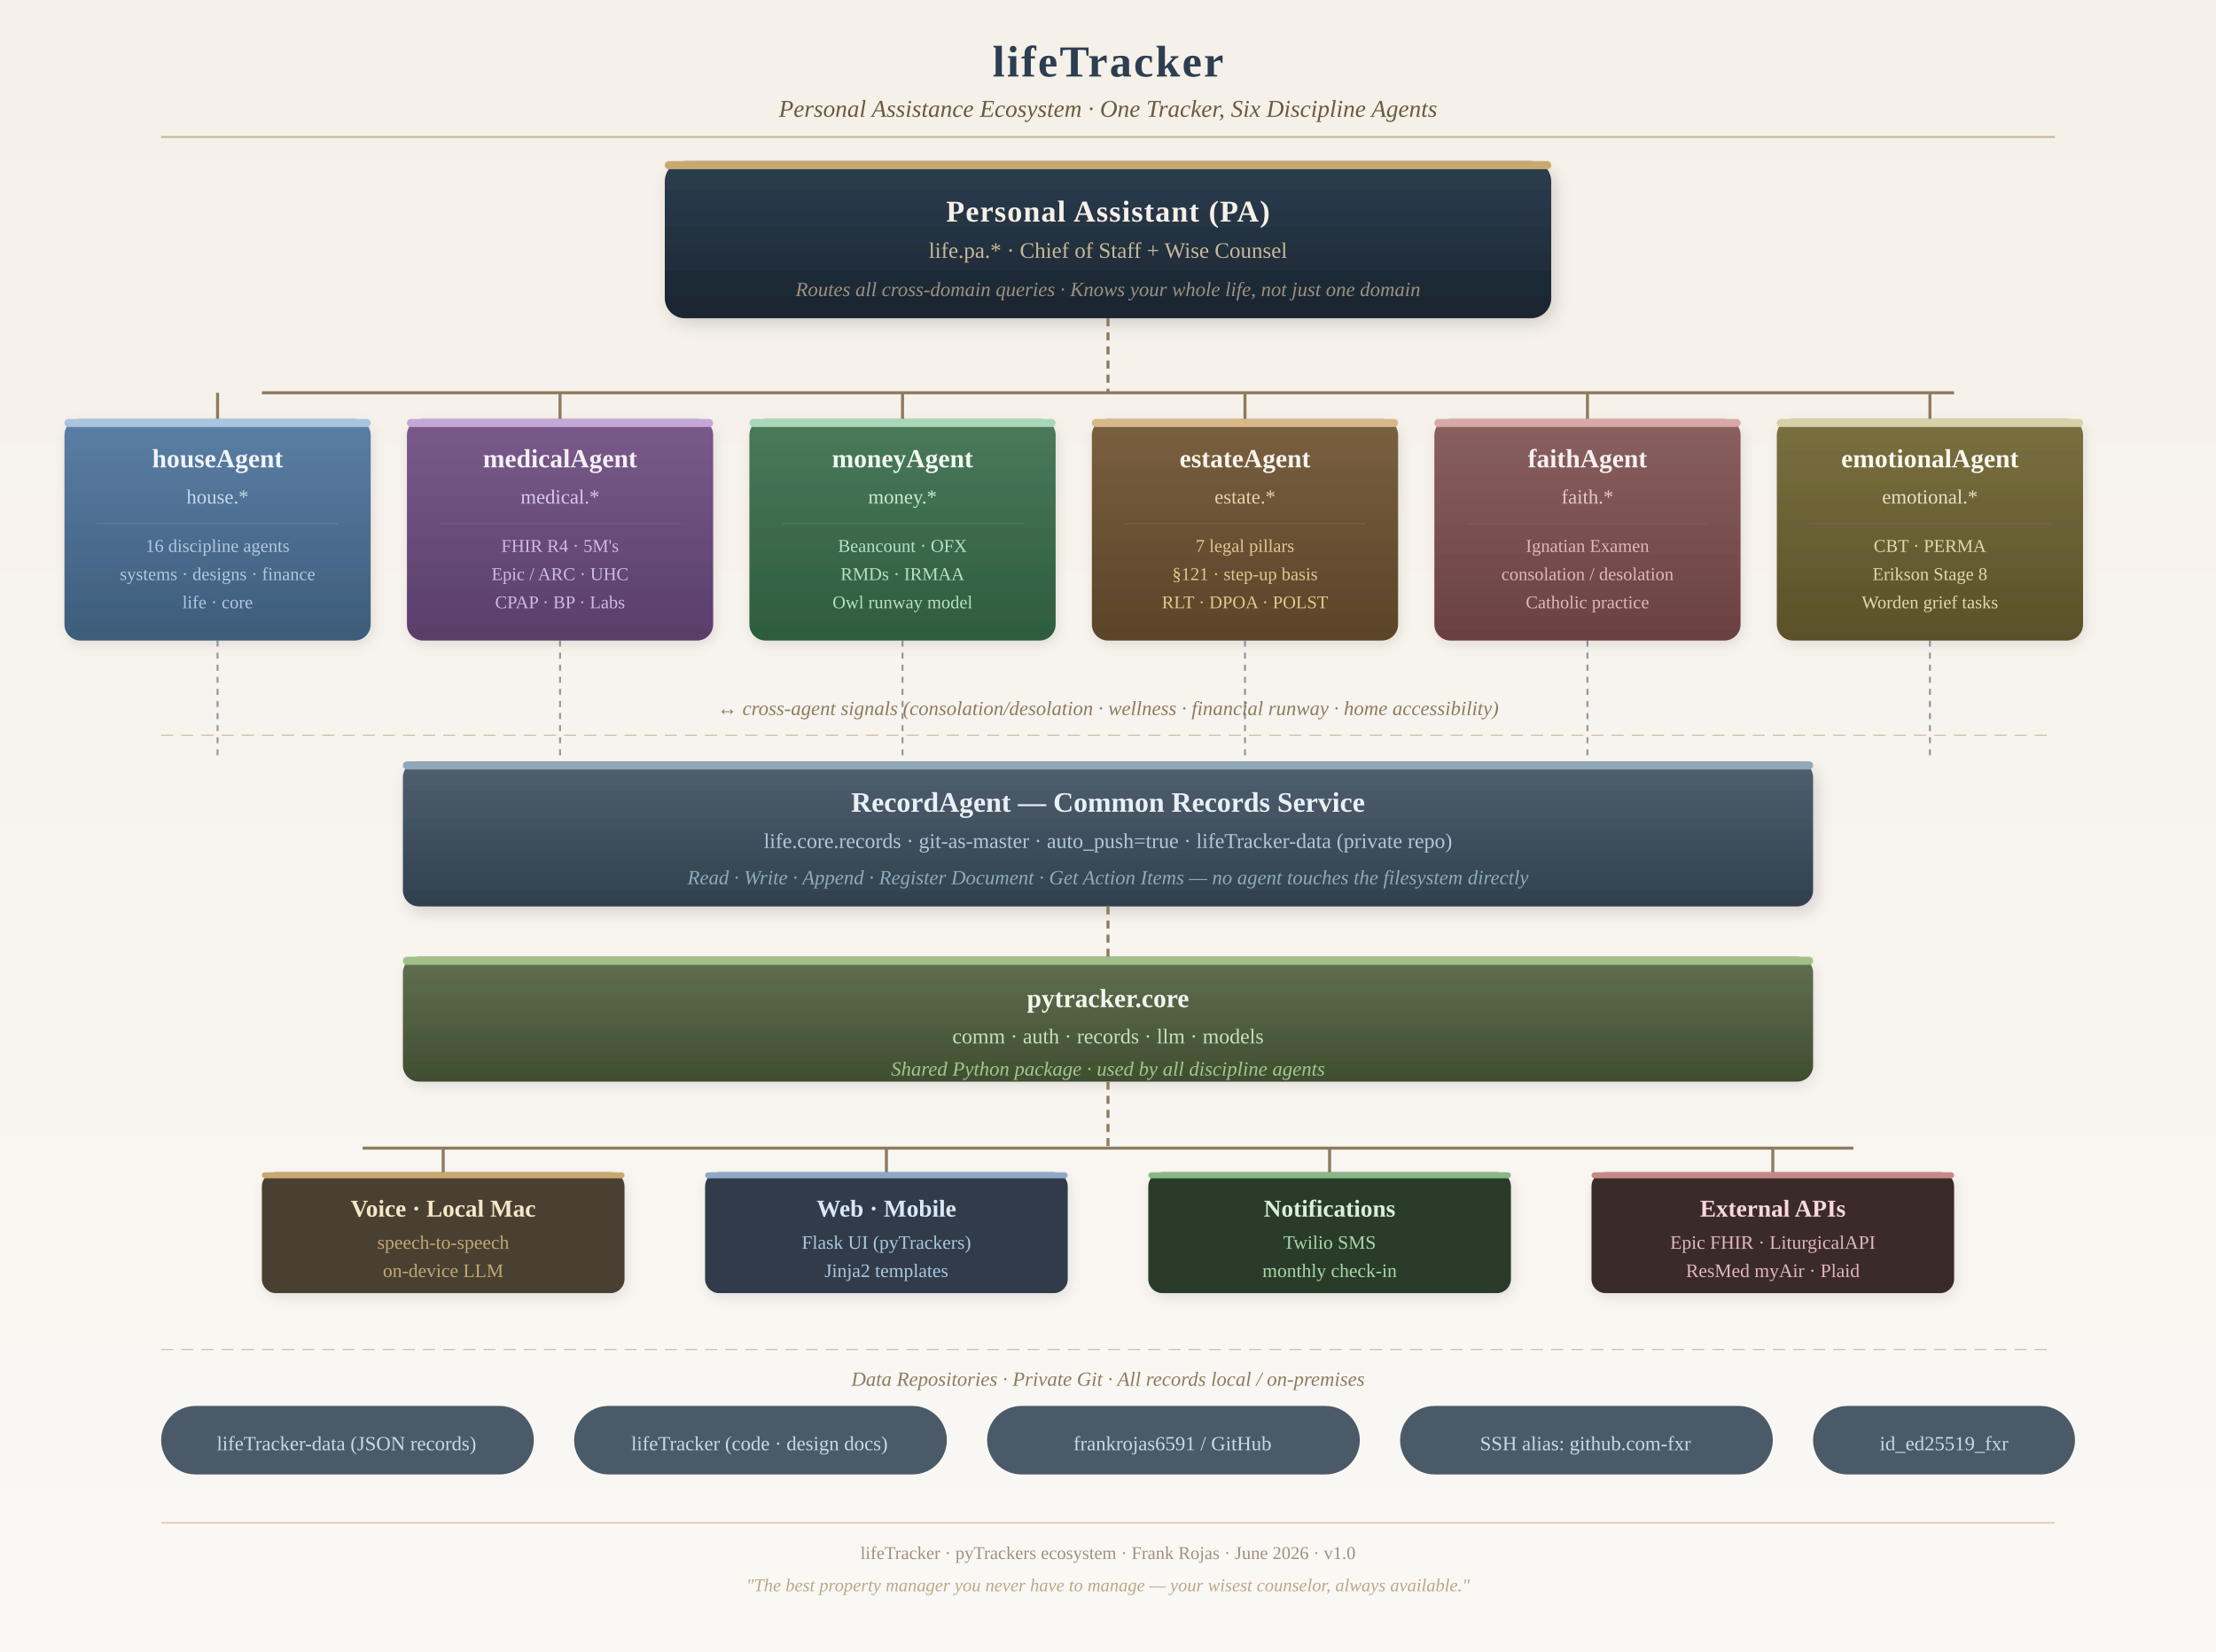
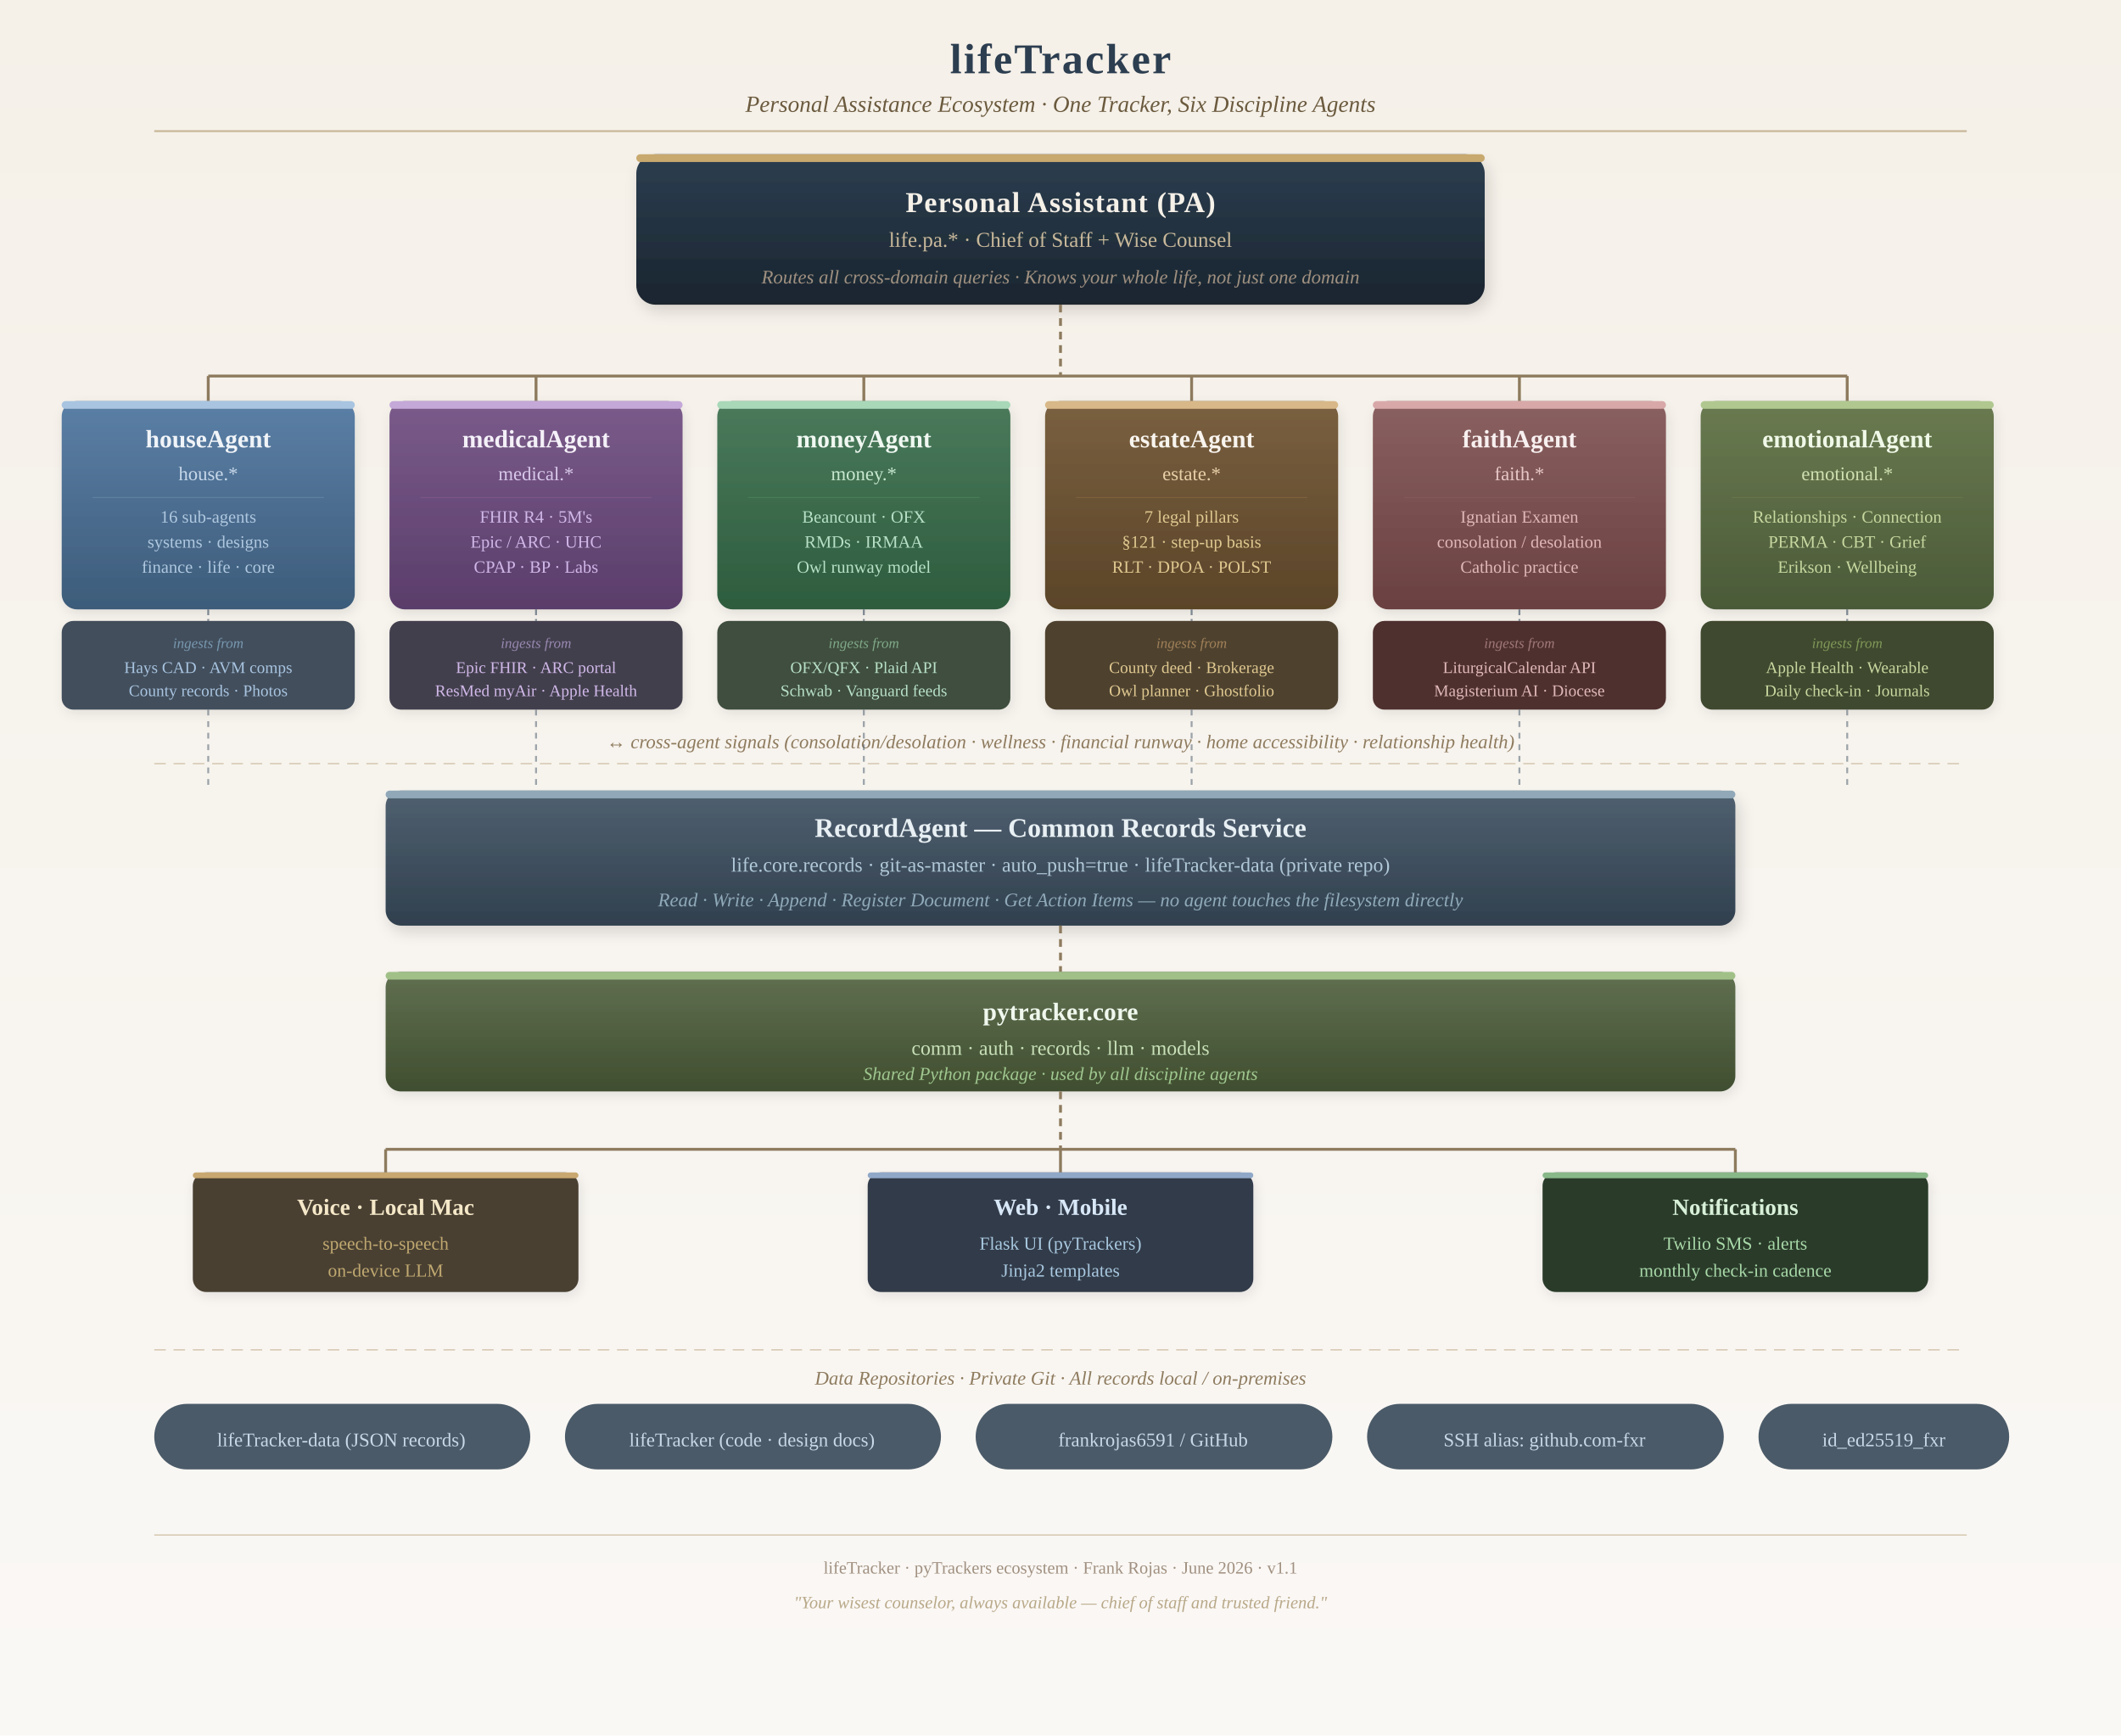
- <svg xmlns="http://www.w3.org/2000/svg" viewBox="0 0 1100 820" font-family="Georgia, 'Times New Roman', serif">
-   <rect width="1100" height="820" fill="#faf8f5" rx="0" />
+ <svg xmlns="http://www.w3.org/2000/svg" viewBox="0 0 1100 900" font-family="Georgia, 'Times New Roman', serif">
  <defs>
    <linearGradient id="bgGrad" x1="0" y1="0" x2="0" y2="1">
      <stop offset="0%" stop-color="#f5f0e8" />
      <stop offset="100%" stop-color="#faf8f5" />
    </linearGradient>
    <linearGradient id="paGrad" x1="0" y1="0" x2="0" y2="1">
      <stop offset="0%" stop-color="#2c3e50" />
      <stop offset="100%" stop-color="#1a252f" />
-     </linearGradient>
-     <linearGradient id="coreGrad" x1="0" y1="0" x2="0" y2="1">
-       <stop offset="0%" stop-color="#8e6b3e" />
-       <stop offset="100%" stop-color="#6b4f2e" />
-     </linearGradient>
-     <linearGradient id="agentGrad" x1="0" y1="0" x2="0" y2="1">
-       <stop offset="0%" stop-color="#4a6741" />
-       <stop offset="100%" stop-color="#344d2d" />
    </linearGradient>
    <linearGradient id="houseGrad" x1="0" y1="0" x2="0" y2="1">
      <stop offset="0%" stop-color="#5b7fa6" />
      <stop offset="100%" stop-color="#3d5c7a" />
    </linearGradient>
    <linearGradient id="medGrad" x1="0" y1="0" x2="0" y2="1">
      <stop offset="0%" stop-color="#7a5b8a" />
      <stop offset="100%" stop-color="#5a3d6a" />
    </linearGradient>
    <linearGradient id="moneyGrad" x1="0" y1="0" x2="0" y2="1">
      <stop offset="0%" stop-color="#4a7a5b" />
      <stop offset="100%" stop-color="#2d5c3d" />
    </linearGradient>
    <linearGradient id="estateGrad" x1="0" y1="0" x2="0" y2="1">
      <stop offset="0%" stop-color="#7a6040" />
      <stop offset="100%" stop-color="#5a4428" />
    </linearGradient>
    <linearGradient id="faithGrad" x1="0" y1="0" x2="0" y2="1">
      <stop offset="0%" stop-color="#8a6060" />
      <stop offset="100%" stop-color="#6a4040" />
    </linearGradient>
    <linearGradient id="emotGrad" x1="0" y1="0" x2="0" y2="1">
-       <stop offset="0%" stop-color="#7a7040" />
-       <stop offset="100%" stop-color="#5a5028" />
+       <stop offset="0%" stop-color="#6a7a50" />
+       <stop offset="100%" stop-color="#4a5a38" />
    </linearGradient>
    <linearGradient id="recordGrad" x1="0" y1="0" x2="0" y2="1">
      <stop offset="0%" stop-color="#506070" />
      <stop offset="100%" stop-color="#30404e" />
    </linearGradient>
    <linearGradient id="commGrad" x1="0" y1="0" x2="0" y2="1">
      <stop offset="0%" stop-color="#607050" />
      <stop offset="100%" stop-color="#404e30" />
    </linearGradient>
    <filter id="shadow" x="-5%" y="-5%" width="115%" height="120%">
      <feDropShadow dx="2" dy="3" stdDeviation="4" flood-color="#00000025" />
    </filter>
    <filter id="softShadow" x="-5%" y="-5%" width="115%" height="120%">
      <feDropShadow dx="1" dy="2" stdDeviation="3" flood-color="#00000018" />
    </filter>
  </defs>
-   <rect width="1100" height="820" fill="url(#bgGrad)" />
+   <rect width="1100" height="900" fill="url(#bgGrad)" />
  <text x="550" y="38" text-anchor="middle" font-size="22" font-weight="bold" fill="#2c3e50" letter-spacing="1">lifeTracker</text>
  <text x="550" y="58" text-anchor="middle" font-size="12" fill="#6b5a3e" font-style="italic">Personal Assistance Ecosystem  ·  One Tracker, Six Discipline Agents</text>
  <line x1="80" y1="68" x2="1020" y2="68" stroke="#c8b89a" stroke-width="1" />
  <rect x="330" y="80" width="440" height="78" rx="10" fill="url(#paGrad)" filter="url(#shadow)" />
  <rect x="330" y="80" width="440" height="4" rx="2" fill="#c8a96e" />
  <text x="550" y="110" text-anchor="middle" font-size="15" font-weight="bold" fill="#f5f0e8" letter-spacing="0.5">Personal Assistant  (PA)</text>
  <text x="550" y="128" text-anchor="middle" font-size="11" fill="#c8b89a">life.pa.*  ·  Chief of Staff + Wise Counsel</text>
  <text x="550" y="147" text-anchor="middle" font-size="10" fill="#a09080" font-style="italic">Routes all cross-domain queries  ·  Knows your whole life, not just one domain</text>
  <line x1="550" y1="158" x2="550" y2="195" stroke="#8e7b5e" stroke-width="1.5" stroke-dasharray="4,3" />
-   <line x1="130" y1="195" x2="970" y2="195" stroke="#8e7b5e" stroke-width="1.5" />
+   <line x1="108" y1="195" x2="958" y2="195" stroke="#8e7b5e" stroke-width="1.5" />
  <line x1="108" y1="195" x2="108" y2="208" stroke="#8e7b5e" stroke-width="1.5" />
-   <rect x="32" y="208" width="152" height="110" rx="8" fill="url(#houseGrad)" filter="url(#softShadow)" />
+   <rect x="32" y="208" width="152" height="108" rx="8" fill="url(#houseGrad)" filter="url(#softShadow)" />
  <rect x="32" y="208" width="152" height="4" rx="2" fill="#a8c4e0" />
  <text x="108" y="232" text-anchor="middle" font-size="13" font-weight="bold" fill="#f0f4f8">houseAgent</text>
-   <text x="108" y="250" text-anchor="middle" font-size="10" fill="#c8d8ea">house.*</text>
-   <line x1="48" y1="260" x2="168" y2="260" stroke="#7090b0" stroke-width="0.5" opacity="0.5" />
-   <text x="108" y="274" text-anchor="middle" font-size="9" fill="#b0c8e0">16 discipline agents</text>
-   <text x="108" y="288" text-anchor="middle" font-size="9" fill="#b0c8e0">systems · designs · finance</text>
-   <text x="108" y="302" text-anchor="middle" font-size="9" fill="#b0c8e0">life · core</text>
+   <text x="108" y="249" text-anchor="middle" font-size="10" fill="#c8d8ea">house.*</text>
+   <line x1="48" y1="258" x2="168" y2="258" stroke="#7090b0" stroke-width="0.5" opacity="0.5" />
+   <text x="108" y="271" text-anchor="middle" font-size="9" fill="#b0c8e0">16 sub-agents</text>
+   <text x="108" y="284" text-anchor="middle" font-size="9" fill="#b0c8e0">systems · designs</text>
+   <text x="108" y="297" text-anchor="middle" font-size="9" fill="#b0c8e0">finance · life · core</text>
+   <rect x="32" y="322" width="152" height="46" rx="6" fill="#2a3848" opacity="0.88" filter="url(#softShadow)" />
+   <text x="108" y="336" text-anchor="middle" font-size="7.5" fill="#7898b0" font-style="italic">ingests from</text>
+   <text x="108" y="349" text-anchor="middle" font-size="8.5" fill="#a8c4e0">Hays CAD · AVM comps</text>
+   <text x="108" y="361" text-anchor="middle" font-size="8.5" fill="#a8c4e0">County records · Photos</text>
+   <line x1="108" y1="316" x2="108" y2="322" stroke="#506070" stroke-width="1" stroke-dasharray="3,2" opacity="0.7" />
  <line x1="278" y1="195" x2="278" y2="208" stroke="#8e7b5e" stroke-width="1.5" />
-   <rect x="202" y="208" width="152" height="110" rx="8" fill="url(#medGrad)" filter="url(#softShadow)" />
+   <rect x="202" y="208" width="152" height="108" rx="8" fill="url(#medGrad)" filter="url(#softShadow)" />
  <rect x="202" y="208" width="152" height="4" rx="2" fill="#c4a8d8" />
  <text x="278" y="232" text-anchor="middle" font-size="13" font-weight="bold" fill="#f4f0f8">medicalAgent</text>
-   <text x="278" y="250" text-anchor="middle" font-size="10" fill="#d8c8ea">medical.*</text>
-   <line x1="218" y1="260" x2="338" y2="260" stroke="#906090" stroke-width="0.5" opacity="0.5" />
-   <text x="278" y="274" text-anchor="middle" font-size="9" fill="#d0b8e8">FHIR R4  ·  5M's</text>
-   <text x="278" y="288" text-anchor="middle" font-size="9" fill="#d0b8e8">Epic / ARC  ·  UHC</text>
-   <text x="278" y="302" text-anchor="middle" font-size="9" fill="#d0b8e8">CPAP  ·  BP  ·  Labs</text>
+   <text x="278" y="249" text-anchor="middle" font-size="10" fill="#d8c8ea">medical.*</text>
+   <line x1="218" y1="258" x2="338" y2="258" stroke="#906090" stroke-width="0.5" opacity="0.5" />
+   <text x="278" y="271" text-anchor="middle" font-size="9" fill="#d0b8e8">FHIR R4  ·  5M's</text>
+   <text x="278" y="284" text-anchor="middle" font-size="9" fill="#d0b8e8">Epic / ARC  ·  UHC</text>
+   <text x="278" y="297" text-anchor="middle" font-size="9" fill="#d0b8e8">CPAP  ·  BP  ·  Labs</text>
+   <rect x="202" y="322" width="152" height="46" rx="6" fill="#2a2838" opacity="0.88" filter="url(#softShadow)" />
+   <text x="278" y="336" text-anchor="middle" font-size="7.5" fill="#9888b0" font-style="italic">ingests from</text>
+   <text x="278" y="349" text-anchor="middle" font-size="8.5" fill="#d0b8e8">Epic FHIR · ARC portal</text>
+   <text x="278" y="361" text-anchor="middle" font-size="8.5" fill="#d0b8e8">ResMed myAir · Apple Health</text>
+   <line x1="278" y1="316" x2="278" y2="322" stroke="#506070" stroke-width="1" stroke-dasharray="3,2" opacity="0.7" />
  <line x1="448" y1="195" x2="448" y2="208" stroke="#8e7b5e" stroke-width="1.5" />
-   <rect x="372" y="208" width="152" height="110" rx="8" fill="url(#moneyGrad)" filter="url(#softShadow)" />
+   <rect x="372" y="208" width="152" height="108" rx="8" fill="url(#moneyGrad)" filter="url(#softShadow)" />
  <rect x="372" y="208" width="152" height="4" rx="2" fill="#a8d8b8" />
  <text x="448" y="232" text-anchor="middle" font-size="13" font-weight="bold" fill="#f0f8f2">moneyAgent</text>
-   <text x="448" y="250" text-anchor="middle" font-size="10" fill="#c8e8d0">money.*</text>
-   <line x1="388" y1="260" x2="508" y2="260" stroke="#509060" stroke-width="0.5" opacity="0.5" />
-   <text x="448" y="274" text-anchor="middle" font-size="9" fill="#b8e0c8">Beancount  ·  OFX</text>
-   <text x="448" y="288" text-anchor="middle" font-size="9" fill="#b8e0c8">RMDs  ·  IRMAA</text>
-   <text x="448" y="302" text-anchor="middle" font-size="9" fill="#b8e0c8">Owl runway model</text>
+   <text x="448" y="249" text-anchor="middle" font-size="10" fill="#c8e8d0">money.*</text>
+   <line x1="388" y1="258" x2="508" y2="258" stroke="#509060" stroke-width="0.5" opacity="0.5" />
+   <text x="448" y="271" text-anchor="middle" font-size="9" fill="#b8e0c8">Beancount  ·  OFX</text>
+   <text x="448" y="284" text-anchor="middle" font-size="9" fill="#b8e0c8">RMDs  ·  IRMAA</text>
+   <text x="448" y="297" text-anchor="middle" font-size="9" fill="#b8e0c8">Owl runway model</text>
+   <rect x="372" y="322" width="152" height="46" rx="6" fill="#283828" opacity="0.88" filter="url(#softShadow)" />
+   <text x="448" y="336" text-anchor="middle" font-size="7.5" fill="#80a888" font-style="italic">ingests from</text>
+   <text x="448" y="349" text-anchor="middle" font-size="8.5" fill="#b8e0c8">OFX/QFX · Plaid API</text>
+   <text x="448" y="361" text-anchor="middle" font-size="8.5" fill="#b8e0c8">Schwab · Vanguard feeds</text>
+   <line x1="448" y1="316" x2="448" y2="322" stroke="#506070" stroke-width="1" stroke-dasharray="3,2" opacity="0.7" />
  <line x1="618" y1="195" x2="618" y2="208" stroke="#8e7b5e" stroke-width="1.5" />
-   <rect x="542" y="208" width="152" height="110" rx="8" fill="url(#estateGrad)" filter="url(#softShadow)" />
+   <rect x="542" y="208" width="152" height="108" rx="8" fill="url(#estateGrad)" filter="url(#softShadow)" />
  <rect x="542" y="208" width="152" height="4" rx="2" fill="#d8b888" />
  <text x="618" y="232" text-anchor="middle" font-size="13" font-weight="bold" fill="#f8f4ee">estateAgent</text>
-   <text x="618" y="250" text-anchor="middle" font-size="10" fill="#e8d0a8">estate.*</text>
-   <line x1="558" y1="260" x2="678" y2="260" stroke="#907040" stroke-width="0.5" opacity="0.5" />
-   <text x="618" y="274" text-anchor="middle" font-size="9" fill="#e0c890">7 legal pillars</text>
-   <text x="618" y="288" text-anchor="middle" font-size="9" fill="#e0c890">§121 · step-up basis</text>
-   <text x="618" y="302" text-anchor="middle" font-size="9" fill="#e0c890">RLT · DPOA · POLST</text>
+   <text x="618" y="249" text-anchor="middle" font-size="10" fill="#e8d0a8">estate.*</text>
+   <line x1="558" y1="258" x2="678" y2="258" stroke="#907040" stroke-width="0.5" opacity="0.5" />
+   <text x="618" y="271" text-anchor="middle" font-size="9" fill="#e0c890">7 legal pillars</text>
+   <text x="618" y="284" text-anchor="middle" font-size="9" fill="#e0c890">§121 · step-up basis</text>
+   <text x="618" y="297" text-anchor="middle" font-size="9" fill="#e0c890">RLT · DPOA · POLST</text>
+   <rect x="542" y="322" width="152" height="46" rx="6" fill="#382a18" opacity="0.88" filter="url(#softShadow)" />
+   <text x="618" y="336" text-anchor="middle" font-size="7.5" fill="#a08058" font-style="italic">ingests from</text>
+   <text x="618" y="349" text-anchor="middle" font-size="8.5" fill="#e0c890">County deed · Brokerage</text>
+   <text x="618" y="361" text-anchor="middle" font-size="8.5" fill="#e0c890">Owl planner · Ghostfolio</text>
+   <line x1="618" y1="316" x2="618" y2="322" stroke="#506070" stroke-width="1" stroke-dasharray="3,2" opacity="0.7" />
  <line x1="788" y1="195" x2="788" y2="208" stroke="#8e7b5e" stroke-width="1.5" />
-   <rect x="712" y="208" width="152" height="110" rx="8" fill="url(#faithGrad)" filter="url(#softShadow)" />
+   <rect x="712" y="208" width="152" height="108" rx="8" fill="url(#faithGrad)" filter="url(#softShadow)" />
  <rect x="712" y="208" width="152" height="4" rx="2" fill="#d8a8a8" />
  <text x="788" y="232" text-anchor="middle" font-size="13" font-weight="bold" fill="#f8f0f0">faithAgent</text>
-   <text x="788" y="250" text-anchor="middle" font-size="10" fill="#e8c8c8">faith.*</text>
-   <line x1="728" y1="260" x2="848" y2="260" stroke="#906060" stroke-width="0.5" opacity="0.5" />
-   <text x="788" y="274" text-anchor="middle" font-size="9" fill="#e0b8b8">Ignatian Examen</text>
-   <text x="788" y="288" text-anchor="middle" font-size="9" fill="#e0b8b8">consolation / desolation</text>
-   <text x="788" y="302" text-anchor="middle" font-size="9" fill="#e0b8b8">Catholic practice</text>
+   <text x="788" y="249" text-anchor="middle" font-size="10" fill="#e8c8c8">faith.*</text>
+   <line x1="728" y1="258" x2="848" y2="258" stroke="#906060" stroke-width="0.5" opacity="0.5" />
+   <text x="788" y="271" text-anchor="middle" font-size="9" fill="#e0b8b8">Ignatian Examen</text>
+   <text x="788" y="284" text-anchor="middle" font-size="9" fill="#e0b8b8">consolation / desolation</text>
+   <text x="788" y="297" text-anchor="middle" font-size="9" fill="#e0b8b8">Catholic practice</text>
+   <rect x="712" y="322" width="152" height="46" rx="6" fill="#381818" opacity="0.88" filter="url(#softShadow)" />
+   <text x="788" y="336" text-anchor="middle" font-size="7.5" fill="#a07878" font-style="italic">ingests from</text>
+   <text x="788" y="349" text-anchor="middle" font-size="8.5" fill="#e0b8b8">LiturgicalCalendar API</text>
+   <text x="788" y="361" text-anchor="middle" font-size="8.5" fill="#e0b8b8">Magisterium AI · Diocese</text>
+   <line x1="788" y1="316" x2="788" y2="322" stroke="#506070" stroke-width="1" stroke-dasharray="3,2" opacity="0.7" />
  <line x1="958" y1="195" x2="958" y2="208" stroke="#8e7b5e" stroke-width="1.5" />
-   <rect x="882" y="208" width="152" height="110" rx="8" fill="url(#emotGrad)" filter="url(#softShadow)" />
-   <rect x="882" y="208" width="152" height="4" rx="2" fill="#d8d0a8" />
-   <text x="958" y="232" text-anchor="middle" font-size="13" font-weight="bold" fill="#f8f8ee">emotionalAgent</text>
-   <text x="958" y="250" text-anchor="middle" font-size="10" fill="#e8e0c0">emotional.*</text>
-   <line x1="898" y1="260" x2="1018" y2="260" stroke="#907050" stroke-width="0.5" opacity="0.5" />
-   <text x="958" y="274" text-anchor="middle" font-size="9" fill="#e0d8b0">CBT · PERMA</text>
-   <text x="958" y="288" text-anchor="middle" font-size="9" fill="#e0d8b0">Erikson Stage 8</text>
-   <text x="958" y="302" text-anchor="middle" font-size="9" fill="#e0d8b0">Worden grief tasks</text>
-   <text x="550" y="355" text-anchor="middle" font-size="10" fill="#8e7b5e" font-style="italic">↔  cross-agent signals  (consolation/desolation · wellness · financial runway · home accessibility)</text>
-   <line x1="80" y1="365" x2="1020" y2="365" stroke="#c8b89a" stroke-width="0.5" stroke-dasharray="6,4" />
-   <rect x="200" y="378" width="700" height="72" rx="8" fill="url(#recordGrad)" filter="url(#shadow)" />
-   <rect x="200" y="378" width="700" height="4" rx="2" fill="#90a8b8" />
-   <text x="550" y="403" text-anchor="middle" font-size="14" font-weight="bold" fill="#e8f0f4">RecordAgent  —  Common Records Service</text>
-   <text x="550" y="421" text-anchor="middle" font-size="10.5" fill="#b0c8d8">life.core.records  ·  git-as-master  ·  auto_push=true  ·  lifeTracker-data (private repo)</text>
-   <text x="550" y="439" text-anchor="middle" font-size="10" fill="#90aaba" font-style="italic">Read · Write · Append · Register Document · Get Action Items  —  no agent touches the filesystem directly</text>
-   <line x1="108" y1="318" x2="108" y2="378" stroke="#506070" stroke-width="1" stroke-dasharray="3,3" opacity="0.6" />
-   <line x1="278" y1="318" x2="278" y2="378" stroke="#506070" stroke-width="1" stroke-dasharray="3,3" opacity="0.6" />
-   <line x1="448" y1="318" x2="448" y2="378" stroke="#506070" stroke-width="1" stroke-dasharray="3,3" opacity="0.6" />
-   <line x1="618" y1="318" x2="618" y2="378" stroke="#506070" stroke-width="1" stroke-dasharray="3,3" opacity="0.6" />
-   <line x1="788" y1="318" x2="788" y2="378" stroke="#506070" stroke-width="1" stroke-dasharray="3,3" opacity="0.6" />
-   <line x1="958" y1="318" x2="958" y2="378" stroke="#506070" stroke-width="1" stroke-dasharray="3,3" opacity="0.6" />
-   <line x1="550" y1="450" x2="550" y2="475" stroke="#8e7b5e" stroke-width="1.5" stroke-dasharray="4,3" />
-   <rect x="200" y="475" width="700" height="62" rx="8" fill="url(#commGrad)" filter="url(#softShadow)" />
-   <rect x="200" y="475" width="700" height="4" rx="2" fill="#a0c088" />
-   <text x="550" y="500" text-anchor="middle" font-size="13" font-weight="bold" fill="#f0f8ee">pytracker.core</text>
-   <text x="550" y="518" text-anchor="middle" font-size="10.5" fill="#c8e0b8">comm  ·  auth  ·  records  ·  llm  ·  models</text>
-   <text x="550" y="534" text-anchor="middle" font-size="10" fill="#a0c890" font-style="italic">Shared Python package  ·  used by all discipline agents</text>
-   <line x1="550" y1="537" x2="550" y2="570" stroke="#8e7b5e" stroke-width="1.5" stroke-dasharray="4,3" />
-   <line x1="180" y1="570" x2="920" y2="570" stroke="#8e7b5e" stroke-width="1.5" />
-   <line x1="220" y1="570" x2="220" y2="582" stroke="#8e7b5e" stroke-width="1.5" />
-   <rect x="130" y="582" width="180" height="60" rx="7" fill="#4a4030" filter="url(#softShadow)" />
-   <rect x="130" y="582" width="180" height="3" rx="1.5" fill="#c8a870" />
-   <text x="220" y="604" text-anchor="middle" font-size="12" font-weight="bold" fill="#f5e8c8">Voice  ·  Local Mac</text>
-   <text x="220" y="620" text-anchor="middle" font-size="9.5" fill="#c0a870">speech-to-speech</text>
-   <text x="220" y="634" text-anchor="middle" font-size="9.5" fill="#c0a870">on-device LLM</text>
-   <line x1="440" y1="570" x2="440" y2="582" stroke="#8e7b5e" stroke-width="1.5" />
-   <rect x="350" y="582" width="180" height="60" rx="7" fill="#303a4a" filter="url(#softShadow)" />
-   <rect x="350" y="582" width="180" height="3" rx="1.5" fill="#90a8c8" />
-   <text x="440" y="604" text-anchor="middle" font-size="12" font-weight="bold" fill="#d8e8f8">Web  ·  Mobile</text>
-   <text x="440" y="620" text-anchor="middle" font-size="9.5" fill="#a8c8e0">Flask UI (pyTrackers)</text>
-   <text x="440" y="634" text-anchor="middle" font-size="9.5" fill="#a8c8e0">Jinja2 templates</text>
-   <line x1="660" y1="570" x2="660" y2="582" stroke="#8e7b5e" stroke-width="1.5" />
-   <rect x="570" y="582" width="180" height="60" rx="7" fill="#2a3a2a" filter="url(#softShadow)" />
-   <rect x="570" y="582" width="180" height="3" rx="1.5" fill="#88b888" />
-   <text x="660" y="604" text-anchor="middle" font-size="12" font-weight="bold" fill="#d8f0d8">Notifications</text>
-   <text x="660" y="620" text-anchor="middle" font-size="9.5" fill="#a8d8a8">Twilio SMS</text>
-   <text x="660" y="634" text-anchor="middle" font-size="9.5" fill="#a8d8a8">monthly check-in</text>
-   <line x1="880" y1="570" x2="880" y2="582" stroke="#8e7b5e" stroke-width="1.5" />
-   <rect x="790" y="582" width="180" height="60" rx="7" fill="#3a2a2a" filter="url(#softShadow)" />
-   <rect x="790" y="582" width="180" height="3" rx="1.5" fill="#c88888" />
-   <text x="880" y="604" text-anchor="middle" font-size="12" font-weight="bold" fill="#f8d8d8">External APIs</text>
-   <text x="880" y="620" text-anchor="middle" font-size="9.5" fill="#e0b8b8">Epic FHIR · LiturgicalAPI</text>
-   <text x="880" y="634" text-anchor="middle" font-size="9.5" fill="#e0b8b8">ResMed myAir · Plaid</text>
-   <line x1="80" y1="670" x2="1020" y2="670" stroke="#c8b89a" stroke-width="0.5" stroke-dasharray="6,4" />
-   <text x="550" y="688" text-anchor="middle" font-size="10" fill="#8e7b5e" font-style="italic">Data Repositories  ·  Private Git  ·  All records local / on-premises</text>
-   <rect x="80" y="698" width="185" height="34" rx="17" fill="#2c3e50" opacity="0.85" />
-   <text x="172" y="720" text-anchor="middle" font-size="10" fill="#c8d8e8">lifeTracker-data  (JSON records)</text>
-   <rect x="285" y="698" width="185" height="34" rx="17" fill="#2c3e50" opacity="0.85" />
-   <text x="377" y="720" text-anchor="middle" font-size="10" fill="#c8d8e8">lifeTracker  (code · design docs)</text>
-   <rect x="490" y="698" width="185" height="34" rx="17" fill="#2c3e50" opacity="0.85" />
-   <text x="582" y="720" text-anchor="middle" font-size="10" fill="#c8d8e8">frankrojas6591 / GitHub</text>
-   <rect x="695" y="698" width="185" height="34" rx="17" fill="#2c3e50" opacity="0.85" />
-   <text x="787" y="720" text-anchor="middle" font-size="10" fill="#c8d8e8">SSH alias: github.com-fxr</text>
-   <rect x="900" y="698" width="130" height="34" rx="17" fill="#2c3e50" opacity="0.85" />
-   <text x="965" y="720" text-anchor="middle" font-size="10" fill="#c8d8e8">id_ed25519_fxr</text>
-   <line x1="80" y1="756" x2="1020" y2="756" stroke="#c8b89a" stroke-width="0.5" />
-   <text x="550" y="774" text-anchor="middle" font-size="9" fill="#a09080">lifeTracker  ·  pyTrackers ecosystem  ·  Frank Rojas  ·  June 2026  ·  v1.0</text>
-   <text x="550" y="790" text-anchor="middle" font-size="9" fill="#b8a888" font-style="italic">"The best property manager you never have to manage — your wisest counselor, always available."</text>
+   <rect x="882" y="208" width="152" height="108" rx="8" fill="url(#emotGrad)" filter="url(#softShadow)" />
+   <rect x="882" y="208" width="152" height="4" rx="2" fill="#b0c890" />
+   <text x="958" y="232" text-anchor="middle" font-size="13" font-weight="bold" fill="#f0f8e8">emotionalAgent</text>
+   <text x="958" y="249" text-anchor="middle" font-size="10" fill="#d0e0b0">emotional.*</text>
+   <line x1="898" y1="258" x2="1018" y2="258" stroke="#708050" stroke-width="0.5" opacity="0.5" />
+   <text x="958" y="271" text-anchor="middle" font-size="9" fill="#c8d8a0">Relationships · Connection</text>
+   <text x="958" y="284" text-anchor="middle" font-size="9" fill="#c8d8a0">PERMA · CBT · Grief</text>
+   <text x="958" y="297" text-anchor="middle" font-size="9" fill="#c8d8a0">Erikson · Wellbeing</text>
+   <rect x="882" y="322" width="152" height="46" rx="6" fill="#283018" opacity="0.88" filter="url(#softShadow)" />
+   <text x="958" y="336" text-anchor="middle" font-size="7.5" fill="#809858" font-style="italic">ingests from</text>
+   <text x="958" y="349" text-anchor="middle" font-size="8.5" fill="#c8d8a0">Apple Health · Wearable</text>
+   <text x="958" y="361" text-anchor="middle" font-size="8.5" fill="#c8d8a0">Daily check-in · Journals</text>
+   <line x1="958" y1="316" x2="958" y2="322" stroke="#506070" stroke-width="1" stroke-dasharray="3,2" opacity="0.7" />
+   <text x="550" y="388" text-anchor="middle" font-size="10" fill="#8e7b5e" font-style="italic">↔  cross-agent signals  (consolation/desolation · wellness · financial runway · home accessibility · relationship health)</text>
+   <line x1="80" y1="396" x2="1020" y2="396" stroke="#c8b89a" stroke-width="0.5" stroke-dasharray="6,4" />
+   <line x1="108" y1="368" x2="108" y2="410" stroke="#506070" stroke-width="1" stroke-dasharray="3,3" opacity="0.55" />
+   <line x1="278" y1="368" x2="278" y2="410" stroke="#506070" stroke-width="1" stroke-dasharray="3,3" opacity="0.55" />
+   <line x1="448" y1="368" x2="448" y2="410" stroke="#506070" stroke-width="1" stroke-dasharray="3,3" opacity="0.55" />
+   <line x1="618" y1="368" x2="618" y2="410" stroke="#506070" stroke-width="1" stroke-dasharray="3,3" opacity="0.55" />
+   <line x1="788" y1="368" x2="788" y2="410" stroke="#506070" stroke-width="1" stroke-dasharray="3,3" opacity="0.55" />
+   <line x1="958" y1="368" x2="958" y2="410" stroke="#506070" stroke-width="1" stroke-dasharray="3,3" opacity="0.55" />
+   <rect x="200" y="410" width="700" height="70" rx="8" fill="url(#recordGrad)" filter="url(#shadow)" />
+   <rect x="200" y="410" width="700" height="4" rx="2" fill="#90a8b8" />
+   <text x="550" y="434" text-anchor="middle" font-size="14" font-weight="bold" fill="#e8f0f4">RecordAgent  —  Common Records Service</text>
+   <text x="550" y="452" text-anchor="middle" font-size="10.5" fill="#b0c8d8">life.core.records  ·  git-as-master  ·  auto_push=true  ·  lifeTracker-data (private repo)</text>
+   <text x="550" y="470" text-anchor="middle" font-size="10" fill="#90aaba" font-style="italic">Read · Write · Append · Register Document · Get Action Items  —  no agent touches the filesystem directly</text>
+   <line x1="550" y1="480" x2="550" y2="504" stroke="#8e7b5e" stroke-width="1.5" stroke-dasharray="4,3" />
+   <rect x="200" y="504" width="700" height="62" rx="8" fill="url(#commGrad)" filter="url(#softShadow)" />
+   <rect x="200" y="504" width="700" height="4" rx="2" fill="#a0c088" />
+   <text x="550" y="529" text-anchor="middle" font-size="13" font-weight="bold" fill="#f0f8ee">pytracker.core</text>
+   <text x="550" y="547" text-anchor="middle" font-size="10.5" fill="#c8e0b8">comm  ·  auth  ·  records  ·  llm  ·  models</text>
+   <text x="550" y="560" text-anchor="middle" font-size="9.5" fill="#a0c890" font-style="italic">Shared Python package  ·  used by all discipline agents</text>
+   <line x1="550" y1="566" x2="550" y2="596" stroke="#8e7b5e" stroke-width="1.5" stroke-dasharray="4,3" />
+   <line x1="200" y1="596" x2="900" y2="596" stroke="#8e7b5e" stroke-width="1.5" />
+   <line x1="200" y1="596" x2="200" y2="608" stroke="#8e7b5e" stroke-width="1.5" />
+   <rect x="100" y="608" width="200" height="62" rx="7" fill="#4a4030" filter="url(#softShadow)" />
+   <rect x="100" y="608" width="200" height="3" rx="1.5" fill="#c8a870" />
+   <text x="200" y="630" text-anchor="middle" font-size="12" font-weight="bold" fill="#f5e8c8">Voice  ·  Local Mac</text>
+   <text x="200" y="648" text-anchor="middle" font-size="9.5" fill="#c0a870">speech-to-speech</text>
+   <text x="200" y="662" text-anchor="middle" font-size="9.5" fill="#c0a870">on-device LLM</text>
+   <line x1="550" y1="596" x2="550" y2="608" stroke="#8e7b5e" stroke-width="1.5" />
+   <rect x="450" y="608" width="200" height="62" rx="7" fill="#303a4a" filter="url(#softShadow)" />
+   <rect x="450" y="608" width="200" height="3" rx="1.5" fill="#90a8c8" />
+   <text x="550" y="630" text-anchor="middle" font-size="12" font-weight="bold" fill="#d8e8f8">Web  ·  Mobile</text>
+   <text x="550" y="648" text-anchor="middle" font-size="9.5" fill="#a8c8e0">Flask UI (pyTrackers)</text>
+   <text x="550" y="662" text-anchor="middle" font-size="9.5" fill="#a8c8e0">Jinja2 templates</text>
+   <line x1="900" y1="596" x2="900" y2="608" stroke="#8e7b5e" stroke-width="1.5" />
+   <rect x="800" y="608" width="200" height="62" rx="7" fill="#2a3a2a" filter="url(#softShadow)" />
+   <rect x="800" y="608" width="200" height="3" rx="1.5" fill="#88b888" />
+   <text x="900" y="630" text-anchor="middle" font-size="12" font-weight="bold" fill="#d8f0d8">Notifications</text>
+   <text x="900" y="648" text-anchor="middle" font-size="9.5" fill="#a8d8a8">Twilio SMS  ·  alerts</text>
+   <text x="900" y="662" text-anchor="middle" font-size="9.5" fill="#a8d8a8">monthly check-in cadence</text>
+   <line x1="80" y1="700" x2="1020" y2="700" stroke="#c8b89a" stroke-width="0.5" stroke-dasharray="6,4" />
+   <text x="550" y="718" text-anchor="middle" font-size="10" fill="#8e7b5e" font-style="italic">Data Repositories  ·  Private Git  ·  All records local / on-premises</text>
+   <rect x="80" y="728" width="195" height="34" rx="17" fill="#2c3e50" opacity="0.85" />
+   <text x="177" y="750" text-anchor="middle" font-size="10" fill="#c8d8e8">lifeTracker-data  (JSON records)</text>
+   <rect x="293" y="728" width="195" height="34" rx="17" fill="#2c3e50" opacity="0.85" />
+   <text x="390" y="750" text-anchor="middle" font-size="10" fill="#c8d8e8">lifeTracker  (code · design docs)</text>
+   <rect x="506" y="728" width="185" height="34" rx="17" fill="#2c3e50" opacity="0.85" />
+   <text x="598" y="750" text-anchor="middle" font-size="10" fill="#c8d8e8">frankrojas6591 / GitHub</text>
+   <rect x="709" y="728" width="185" height="34" rx="17" fill="#2c3e50" opacity="0.85" />
+   <text x="801" y="750" text-anchor="middle" font-size="10" fill="#c8d8e8">SSH alias: github.com-fxr</text>
+   <rect x="912" y="728" width="130" height="34" rx="17" fill="#2c3e50" opacity="0.85" />
+   <text x="977" y="750" text-anchor="middle" font-size="10" fill="#c8d8e8">id_ed25519_fxr</text>
+   <line x1="80" y1="796" x2="1020" y2="796" stroke="#c8b89a" stroke-width="0.5" />
+   <text x="550" y="816" text-anchor="middle" font-size="9" fill="#a09080">lifeTracker  ·  pyTrackers ecosystem  ·  Frank Rojas  ·  June 2026  ·  v1.1</text>
+   <text x="550" y="834" text-anchor="middle" font-size="9" fill="#b8a888" font-style="italic">"Your wisest counselor, always available — chief of staff and trusted friend."</text>
</svg>
